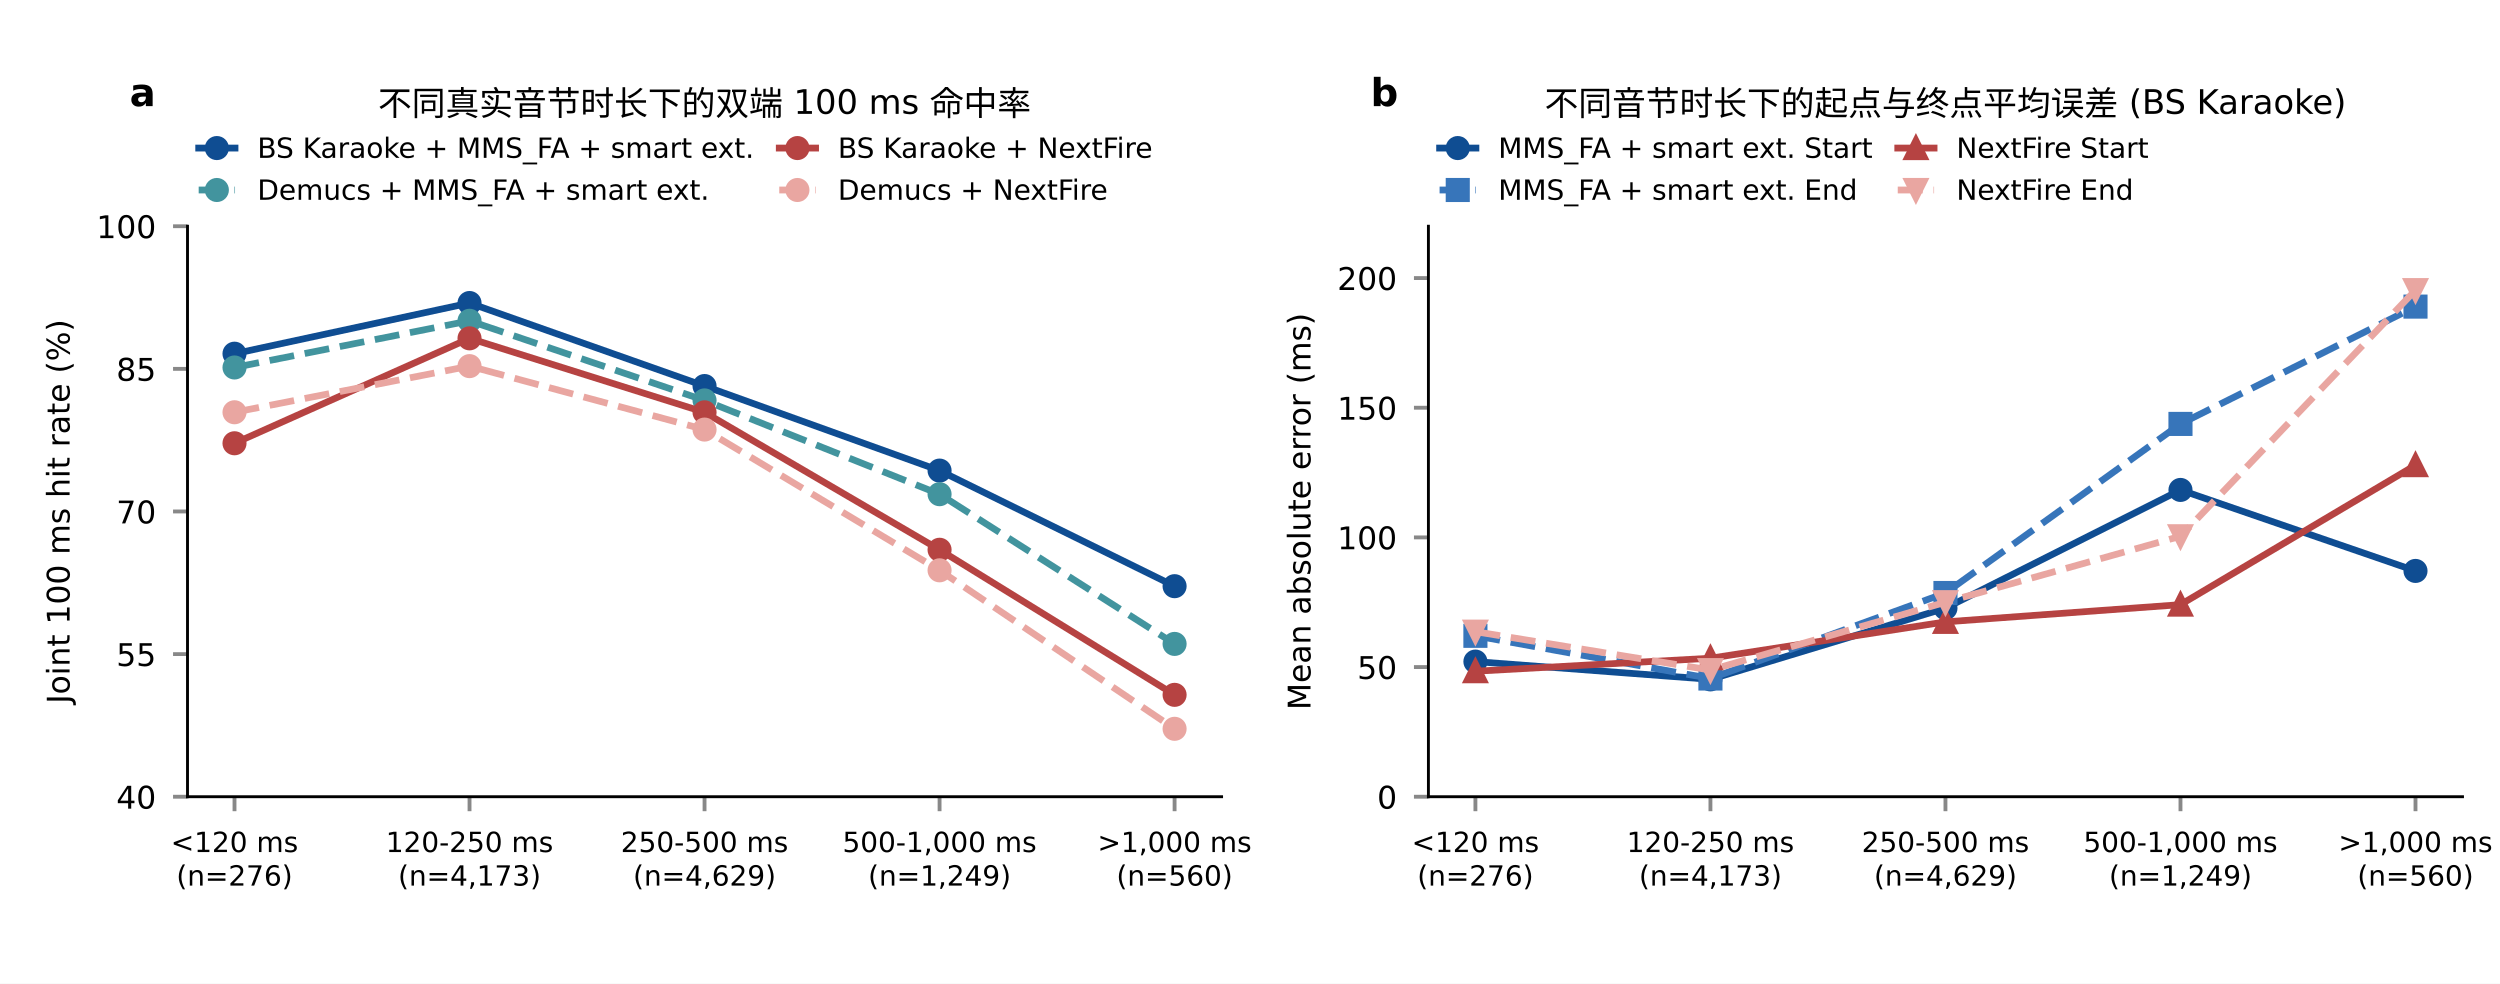
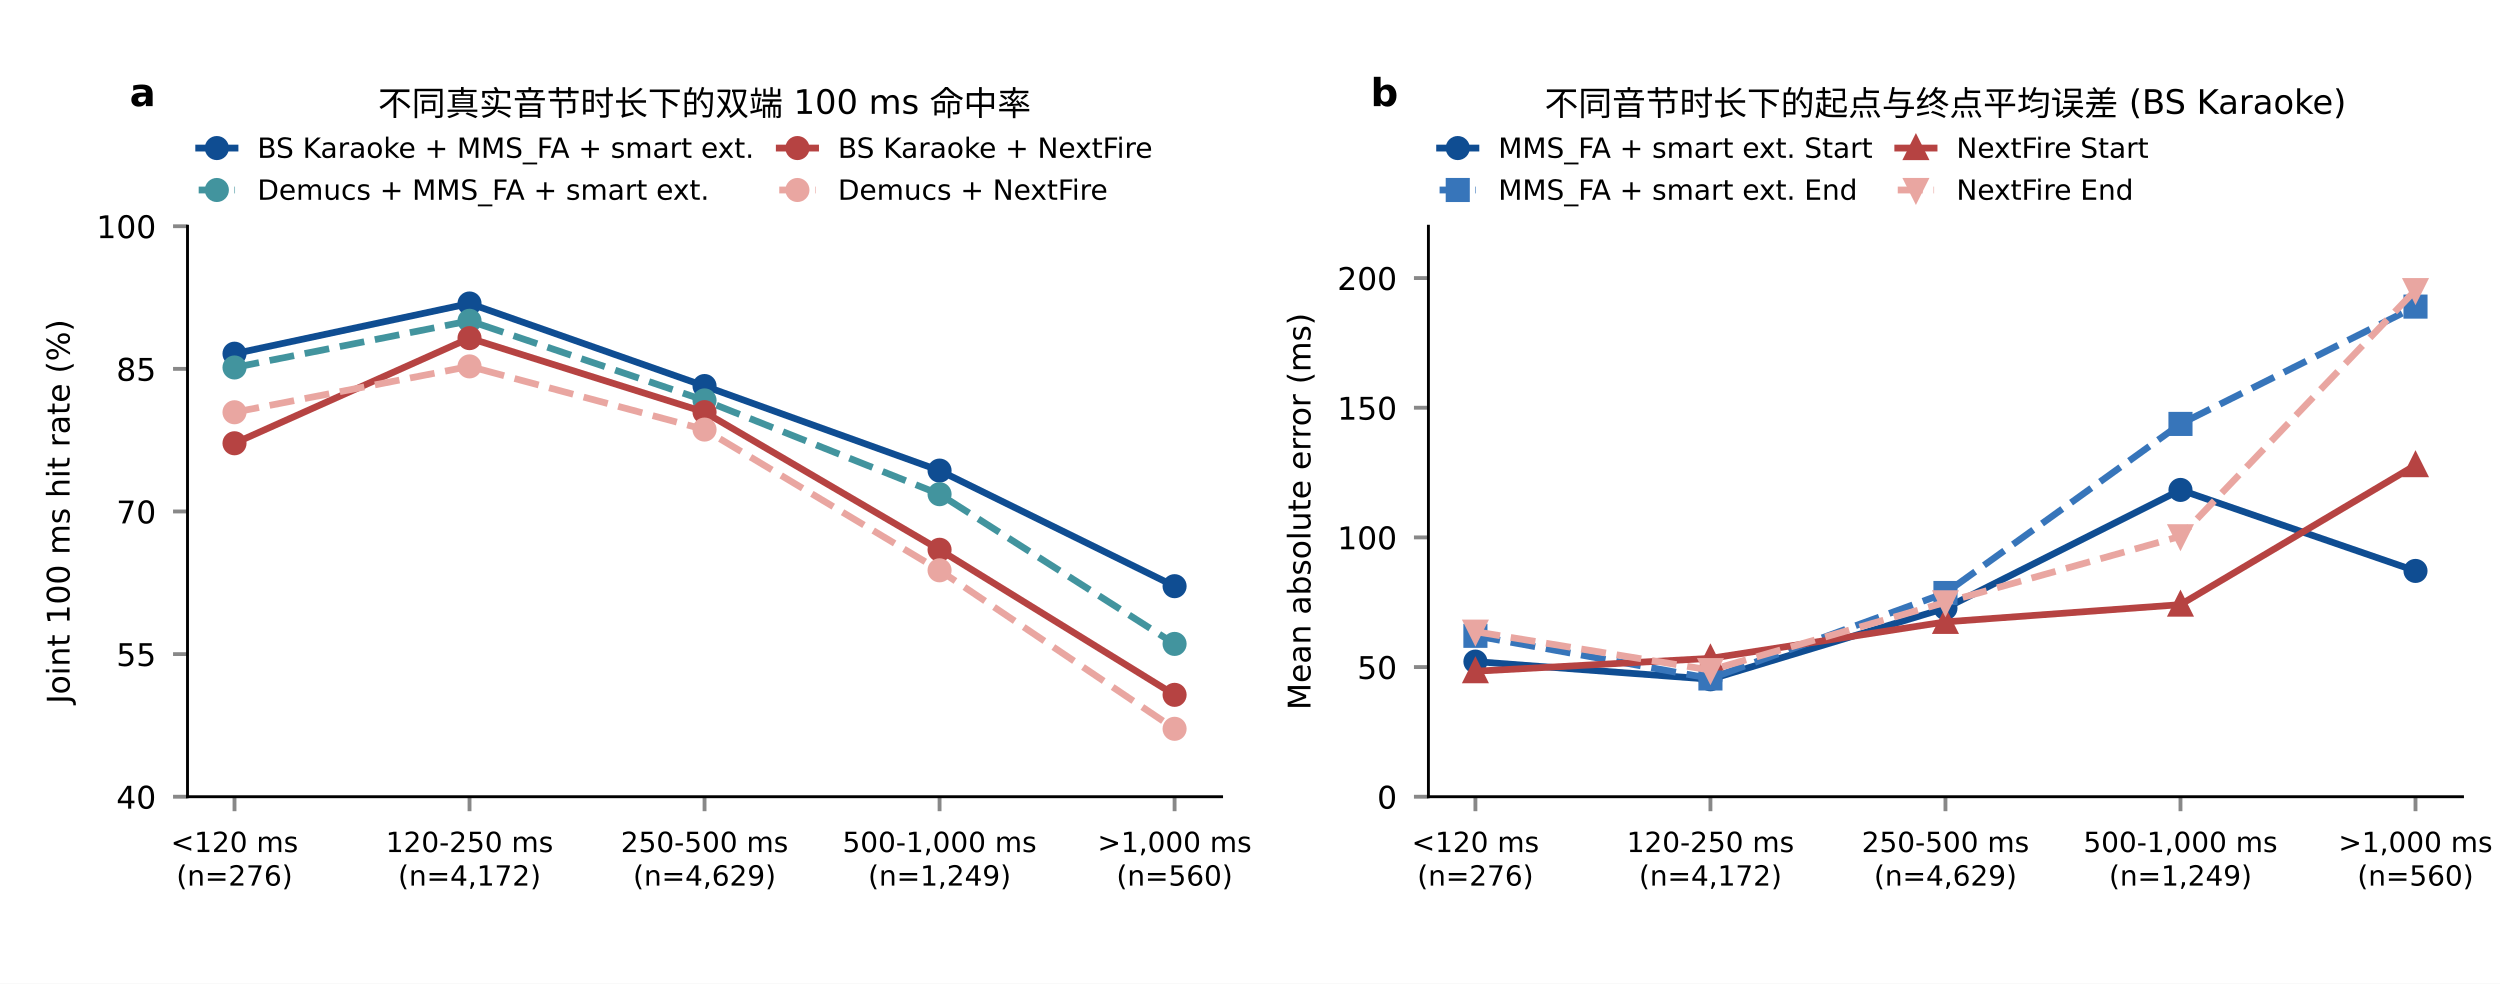
<svg xmlns="http://www.w3.org/2000/svg" xmlns:xlink="http://www.w3.org/1999/xlink" width="518.74pt" height="204.094pt" viewBox="0 0 518.74 204.094" version="1.1">
  <defs>
    <style type="text/css">*{stroke-linejoin: round; stroke-linecap: butt}</style>
  </defs>
  <g id="figure_1">
    <g id="patch_1">
      <path d="M 0 204.094 L 518.74 204.094 L 518.74 0 L 0 0 z " style="fill: #ffffff" />
    </g>
    <g id="axes_1">
      <g id="patch_2">
        <path d="M 38.906 165.317 L 253.475 165.317 L 253.475 46.942 L 38.906 46.942 z " style="fill: #ffffff" />
      </g>
      <g id="matplotlib.axis_1">
        <g id="xtick_1">
          <g id="line2d_1">
            <defs>
-               <path id="ma76e59923f" d="M 0 0 L 0 3 " style="stroke: #888888; stroke-width: 0.8" />
+               <path id="m707a29cb55" d="M 0 0 L 0 3 " style="stroke: #888888; stroke-width: 0.8" />
            </defs>
            <g>
-               <use xlink:href="#ma76e59923f" x="48.659" y="165.317" style="fill: #888888; stroke: #888888; stroke-width: 0.8" />
+               <use xlink:href="#m707a29cb55" x="48.659" y="165.317" style="fill: #888888; stroke: #888888; stroke-width: 0.8" />
            </g>
          </g>
          <g id="text_1">
            <text style="font-size: 5.8px; font-family: 'DejaVu Sans', 'Droid Sans Fallback', sans-serif" transform="translate(35.43604 176.8037)">&lt;120 ms</text>
            <text style="font-size: 5.8px; font-family: 'DejaVu Sans', 'Droid Sans Fallback', sans-serif" transform="translate(36.59242 183.7649)">(n=276)</text>
          </g>
        </g>
        <g id="xtick_2">
          <g id="line2d_2">
            <g>
-               <use xlink:href="#ma76e59923f" x="97.425" y="165.317" style="fill: #888888; stroke: #888888; stroke-width: 0.8" />
+               <use xlink:href="#m707a29cb55" x="97.425" y="165.317" style="fill: #888888; stroke: #888888; stroke-width: 0.8" />
            </g>
          </g>
          <g id="text_2">
            <text style="font-size: 5.8px; font-family: 'DejaVu Sans', 'Droid Sans Fallback', sans-serif" transform="translate(80.05037 176.8037)">120-250 ms</text>
-             <text style="font-size: 5.8px; font-family: 'DejaVu Sans', 'Droid Sans Fallback', sans-serif" transform="translate(82.5915 183.7649)">(n=4,173)</text>
+             <text style="font-size: 5.8px; font-family: 'DejaVu Sans', 'Droid Sans Fallback', sans-serif" transform="translate(82.5915 183.7649)">(n=4,172)</text>
          </g>
        </g>
        <g id="xtick_3">
          <g id="line2d_3">
            <g>
-               <use xlink:href="#ma76e59923f" x="146.19" y="165.317" style="fill: #888888; stroke: #888888; stroke-width: 0.8" />
+               <use xlink:href="#m707a29cb55" x="146.19" y="165.317" style="fill: #888888; stroke: #888888; stroke-width: 0.8" />
            </g>
          </g>
          <g id="text_3">
            <text style="font-size: 5.8px; font-family: 'DejaVu Sans', 'Droid Sans Fallback', sans-serif" transform="translate(128.8162 176.8037)">250-500 ms</text>
            <text style="font-size: 5.8px; font-family: 'DejaVu Sans', 'Droid Sans Fallback', sans-serif" transform="translate(131.3574 183.7649)">(n=4,629)</text>
          </g>
        </g>
        <g id="xtick_4">
          <g id="line2d_4">
            <g>
-               <use xlink:href="#ma76e59923f" x="194.956" y="165.317" style="fill: #888888; stroke: #888888; stroke-width: 0.8" />
+               <use xlink:href="#m707a29cb55" x="194.956" y="165.317" style="fill: #888888; stroke: #888888; stroke-width: 0.8" />
            </g>
          </g>
          <g id="text_4">
            <text style="font-size: 5.8px; font-family: 'DejaVu Sans', 'Droid Sans Fallback', sans-serif" transform="translate(174.8153 176.8037)">500-1,000 ms</text>
            <text style="font-size: 5.8px; font-family: 'DejaVu Sans', 'Droid Sans Fallback', sans-serif" transform="translate(180.1232 183.7649)">(n=1,249)</text>
          </g>
        </g>
        <g id="xtick_5">
          <g id="line2d_5">
            <g>
-               <use xlink:href="#ma76e59923f" x="243.722" y="165.317" style="fill: #888888; stroke: #888888; stroke-width: 0.8" />
+               <use xlink:href="#m707a29cb55" x="243.722" y="165.317" style="fill: #888888; stroke: #888888; stroke-width: 0.8" />
            </g>
          </g>
          <g id="text_5">
            <text style="font-size: 5.8px; font-family: 'DejaVu Sans', 'Droid Sans Fallback', sans-serif" transform="translate(227.7327 176.8037)">&gt;1,000 ms</text>
            <text style="font-size: 5.8px; font-family: 'DejaVu Sans', 'Droid Sans Fallback', sans-serif" transform="translate(231.6559 183.7649)">(n=560)</text>
          </g>
        </g>
      </g>
      <g id="matplotlib.axis_2">
        <g id="ytick_1">
          <g id="line2d_6">
            <defs>
-               <path id="m4b77d6e85d" d="M 0 0 L -3 0 " style="stroke: #888888; stroke-width: 0.8" />
+               <path id="m27051c2954" d="M 0 0 L -3 0 " style="stroke: #888888; stroke-width: 0.8" />
            </defs>
            <g>
-               <use xlink:href="#m4b77d6e85d" x="38.906" y="165.317" style="fill: #888888; stroke: #888888; stroke-width: 0.8" />
+               <use xlink:href="#m27051c2954" x="38.906" y="165.317" style="fill: #888888; stroke: #888888; stroke-width: 0.8" />
            </g>
          </g>
          <g id="text_6">
            <text style="font-size: 6.5px; font-family: 'DejaVu Sans', 'Droid Sans Fallback', sans-serif; text-anchor: end" x="32.406" y="167.786" transform="rotate(-0 32.40551 167.7858)">40</text>
          </g>
        </g>
        <g id="ytick_2">
          <g id="line2d_7">
            <g>
-               <use xlink:href="#m4b77d6e85d" x="38.906" y="135.723" style="fill: #888888; stroke: #888888; stroke-width: 0.8" />
+               <use xlink:href="#m27051c2954" x="38.906" y="135.723" style="fill: #888888; stroke: #888888; stroke-width: 0.8" />
            </g>
          </g>
          <g id="text_7">
            <text style="font-size: 6.5px; font-family: 'DejaVu Sans', 'Droid Sans Fallback', sans-serif; text-anchor: end" x="32.406" y="138.192" transform="rotate(-0 32.40551 138.1921)">55</text>
          </g>
        </g>
        <g id="ytick_3">
          <g id="line2d_8">
            <g>
-               <use xlink:href="#m4b77d6e85d" x="38.906" y="106.129" style="fill: #888888; stroke: #888888; stroke-width: 0.8" />
+               <use xlink:href="#m27051c2954" x="38.906" y="106.129" style="fill: #888888; stroke: #888888; stroke-width: 0.8" />
            </g>
          </g>
          <g id="text_8">
            <text style="font-size: 6.5px; font-family: 'DejaVu Sans', 'Droid Sans Fallback', sans-serif; text-anchor: end" x="32.406" y="108.598" transform="rotate(-0 32.40551 108.5984)">70</text>
          </g>
        </g>
        <g id="ytick_4">
          <g id="line2d_9">
            <g>
-               <use xlink:href="#m4b77d6e85d" x="38.906" y="76.535" style="fill: #888888; stroke: #888888; stroke-width: 0.8" />
+               <use xlink:href="#m27051c2954" x="38.906" y="76.535" style="fill: #888888; stroke: #888888; stroke-width: 0.8" />
            </g>
          </g>
          <g id="text_9">
            <text style="font-size: 6.5px; font-family: 'DejaVu Sans', 'Droid Sans Fallback', sans-serif; text-anchor: end" x="32.406" y="79.005" transform="rotate(-0 32.40551 79.00467)">85</text>
          </g>
        </g>
        <g id="ytick_5">
          <g id="line2d_10">
            <g>
-               <use xlink:href="#m4b77d6e85d" x="38.906" y="46.942" style="fill: #888888; stroke: #888888; stroke-width: 0.8" />
+               <use xlink:href="#m27051c2954" x="38.906" y="46.942" style="fill: #888888; stroke: #888888; stroke-width: 0.8" />
            </g>
          </g>
          <g id="text_10">
            <text style="font-size: 6.5px; font-family: 'DejaVu Sans', 'Droid Sans Fallback', sans-serif; text-anchor: end" x="32.406" y="49.411" transform="rotate(-0 32.40551 49.41097)">100</text>
          </g>
        </g>
        <g id="text_11">
          <text style="font-size: 6.5px; font-family: 'DejaVu Sans', 'Droid Sans Fallback', sans-serif; text-anchor: middle" x="14.437" y="106.129" transform="rotate(-90 14.43711 106.1291)">Joint 100 ms hit rate (%)</text>
        </g>
      </g>
      <g id="patch_3">
        <path d="M 38.906 165.317 L 38.906 46.942 " style="fill: none; stroke: #000000; stroke-width: 0.6; stroke-linejoin: miter; stroke-linecap: square" />
      </g>
      <g id="patch_4">
        <path d="M 38.906 165.317 L 253.475 165.317 " style="fill: none; stroke: #000000; stroke-width: 0.6; stroke-linejoin: miter; stroke-linecap: square" />
      </g>
      <g id="text_12">
        <text style="font-weight: 700; font-size: 8px; font-family: 'DejaVu Sans', 'Droid Sans Fallback', sans-serif; text-anchor: start" x="26.906" y="22.02" transform="rotate(-0 26.90551 22.01986)">a</text>
      </g>
      <g id="line2d_11">
-         <path d="M 48.659 73.39 L 97.425 62.874 L 146.19 80.101 L 194.956 97.647 L 243.722 121.631 " clip-path="url(#p0144f28255)" style="fill: none; stroke: #0f4d92; stroke-width: 1.4; stroke-linecap: square" />
-         <defs>
-           <path id="m44d5a3ee5d" d="M 0 2 C 0.53 2 1.039 1.789 1.414 1.414 C 1.789 1.039 2 0.53 2 0 C 2 -0.53 1.789 -1.039 1.414 -1.414 C 1.039 -1.789 0.53 -2 0 -2 C -0.53 -2 -1.039 -1.789 -1.414 -1.414 C -1.789 -1.039 -2 -0.53 -2 0 C -2 0.53 -1.789 1.039 -1.414 1.414 C -1.039 1.789 -0.53 2 0 2 z " style="stroke: #0f4d92" />
-         </defs>
-         <g clip-path="url(#p0144f28255)">
-           <use xlink:href="#m44d5a3ee5d" x="48.659" y="73.39" style="fill: #0f4d92; stroke: #0f4d92" />
-           <use xlink:href="#m44d5a3ee5d" x="97.425" y="62.874" style="fill: #0f4d92; stroke: #0f4d92" />
-           <use xlink:href="#m44d5a3ee5d" x="146.19" y="80.101" style="fill: #0f4d92; stroke: #0f4d92" />
-           <use xlink:href="#m44d5a3ee5d" x="194.956" y="97.647" style="fill: #0f4d92; stroke: #0f4d92" />
-           <use xlink:href="#m44d5a3ee5d" x="243.722" y="121.631" style="fill: #0f4d92; stroke: #0f4d92" />
+         <path d="M 48.659 73.39 L 97.425 62.973 L 146.19 80.101 L 194.956 97.647 L 243.722 121.631 " clip-path="url(#p47f5f8929e)" style="fill: none; stroke: #0f4d92; stroke-width: 1.4; stroke-linecap: square" />
+         <defs>
+           <path id="m7213ad4393" d="M 0 2 C 0.53 2 1.039 1.789 1.414 1.414 C 1.789 1.039 2 0.53 2 0 C 2 -0.53 1.789 -1.039 1.414 -1.414 C 1.039 -1.789 0.53 -2 0 -2 C -0.53 -2 -1.039 -1.789 -1.414 -1.414 C -1.789 -1.039 -2 -0.53 -2 0 C -2 0.53 -1.789 1.039 -1.414 1.414 C -1.039 1.789 -0.53 2 0 2 z " style="stroke: #0f4d92" />
+         </defs>
+         <g clip-path="url(#p47f5f8929e)">
+           <use xlink:href="#m7213ad4393" x="48.659" y="73.39" style="fill: #0f4d92; stroke: #0f4d92" />
+           <use xlink:href="#m7213ad4393" x="97.425" y="62.973" style="fill: #0f4d92; stroke: #0f4d92" />
+           <use xlink:href="#m7213ad4393" x="146.19" y="80.101" style="fill: #0f4d92; stroke: #0f4d92" />
+           <use xlink:href="#m7213ad4393" x="194.956" y="97.647" style="fill: #0f4d92; stroke: #0f4d92" />
+           <use xlink:href="#m7213ad4393" x="243.722" y="121.631" style="fill: #0f4d92; stroke: #0f4d92" />
        </g>
      </g>
      <g id="line2d_12">
-         <path d="M 48.659 76.25 L 97.425 66.562 L 146.19 83.084 L 194.956 102.543 L 243.722 133.609 " clip-path="url(#p0144f28255)" style="fill: none; stroke-dasharray: 5.18,2.24; stroke-dashoffset: 0; stroke: #42949e; stroke-width: 1.4" />
-         <defs>
-           <path id="m7d010f1a20" d="M 0 2 C 0.53 2 1.039 1.789 1.414 1.414 C 1.789 1.039 2 0.53 2 0 C 2 -0.53 1.789 -1.039 1.414 -1.414 C 1.039 -1.789 0.53 -2 0 -2 C -0.53 -2 -1.039 -1.789 -1.414 -1.414 C -1.789 -1.039 -2 -0.53 -2 0 C -2 0.53 -1.789 1.039 -1.414 1.414 C -1.039 1.789 -0.53 2 0 2 z " style="stroke: #42949e" />
-         </defs>
-         <g clip-path="url(#p0144f28255)">
-           <use xlink:href="#m7d010f1a20" x="48.659" y="76.25" style="fill: #42949e; stroke: #42949e" />
-           <use xlink:href="#m7d010f1a20" x="97.425" y="66.562" style="fill: #42949e; stroke: #42949e" />
-           <use xlink:href="#m7d010f1a20" x="146.19" y="83.084" style="fill: #42949e; stroke: #42949e" />
-           <use xlink:href="#m7d010f1a20" x="194.956" y="102.543" style="fill: #42949e; stroke: #42949e" />
-           <use xlink:href="#m7d010f1a20" x="243.722" y="133.609" style="fill: #42949e; stroke: #42949e" />
+         <path d="M 48.659 76.25 L 97.425 66.567 L 146.19 83.084 L 194.956 102.543 L 243.722 133.609 " clip-path="url(#p47f5f8929e)" style="fill: none; stroke-dasharray: 5.18,2.24; stroke-dashoffset: 0; stroke: #42949e; stroke-width: 1.4" />
+         <defs>
+           <path id="m5ecddfe290" d="M 0 2 C 0.53 2 1.039 1.789 1.414 1.414 C 1.789 1.039 2 0.53 2 0 C 2 -0.53 1.789 -1.039 1.414 -1.414 C 1.039 -1.789 0.53 -2 0 -2 C -0.53 -2 -1.039 -1.789 -1.414 -1.414 C -1.789 -1.039 -2 -0.53 -2 0 C -2 0.53 -1.789 1.039 -1.414 1.414 C -1.039 1.789 -0.53 2 0 2 z " style="stroke: #42949e" />
+         </defs>
+         <g clip-path="url(#p47f5f8929e)">
+           <use xlink:href="#m5ecddfe290" x="48.659" y="76.25" style="fill: #42949e; stroke: #42949e" />
+           <use xlink:href="#m5ecddfe290" x="97.425" y="66.567" style="fill: #42949e; stroke: #42949e" />
+           <use xlink:href="#m5ecddfe290" x="146.19" y="83.084" style="fill: #42949e; stroke: #42949e" />
+           <use xlink:href="#m5ecddfe290" x="194.956" y="102.543" style="fill: #42949e; stroke: #42949e" />
+           <use xlink:href="#m5ecddfe290" x="243.722" y="133.609" style="fill: #42949e; stroke: #42949e" />
        </g>
      </g>
      <g id="line2d_13">
-         <path d="M 48.659 91.976 L 97.425 70.203 L 146.19 85.556 L 194.956 114.074 L 243.722 144.178 " clip-path="url(#p0144f28255)" style="fill: none; stroke: #b64342; stroke-width: 1.4; stroke-linecap: square" />
-         <defs>
-           <path id="mb2d799615b" d="M 0 2 C 0.53 2 1.039 1.789 1.414 1.414 C 1.789 1.039 2 0.53 2 0 C 2 -0.53 1.789 -1.039 1.414 -1.414 C 1.039 -1.789 0.53 -2 0 -2 C -0.53 -2 -1.039 -1.789 -1.414 -1.414 C -1.789 -1.039 -2 -0.53 -2 0 C -2 0.53 -1.789 1.039 -1.414 1.414 C -1.039 1.789 -0.53 2 0 2 z " style="stroke: #b64342" />
-         </defs>
-         <g clip-path="url(#p0144f28255)">
-           <use xlink:href="#mb2d799615b" x="48.659" y="91.976" style="fill: #b64342; stroke: #b64342" />
-           <use xlink:href="#mb2d799615b" x="97.425" y="70.203" style="fill: #b64342; stroke: #b64342" />
-           <use xlink:href="#mb2d799615b" x="146.19" y="85.556" style="fill: #b64342; stroke: #b64342" />
-           <use xlink:href="#mb2d799615b" x="194.956" y="114.074" style="fill: #b64342; stroke: #b64342" />
-           <use xlink:href="#mb2d799615b" x="243.722" y="144.178" style="fill: #b64342; stroke: #b64342" />
+         <path d="M 48.659 91.976 L 97.425 70.161 L 146.19 85.513 L 194.956 114.074 L 243.722 144.178 " clip-path="url(#p47f5f8929e)" style="fill: none; stroke: #b64342; stroke-width: 1.4; stroke-linecap: square" />
+         <defs>
+           <path id="m06e17da077" d="M 0 2 C 0.53 2 1.039 1.789 1.414 1.414 C 1.789 1.039 2 0.53 2 0 C 2 -0.53 1.789 -1.039 1.414 -1.414 C 1.039 -1.789 0.53 -2 0 -2 C -0.53 -2 -1.039 -1.789 -1.414 -1.414 C -1.789 -1.039 -2 -0.53 -2 0 C -2 0.53 -1.789 1.039 -1.414 1.414 C -1.039 1.789 -0.53 2 0 2 z " style="stroke: #b64342" />
+         </defs>
+         <g clip-path="url(#p47f5f8929e)">
+           <use xlink:href="#m06e17da077" x="48.659" y="91.976" style="fill: #b64342; stroke: #b64342" />
+           <use xlink:href="#m06e17da077" x="97.425" y="70.161" style="fill: #b64342; stroke: #b64342" />
+           <use xlink:href="#m06e17da077" x="146.19" y="85.513" style="fill: #b64342; stroke: #b64342" />
+           <use xlink:href="#m06e17da077" x="194.956" y="114.074" style="fill: #b64342; stroke: #b64342" />
+           <use xlink:href="#m06e17da077" x="243.722" y="144.178" style="fill: #b64342; stroke: #b64342" />
        </g>
      </g>
      <g id="line2d_14">
-         <path d="M 48.659 85.542 L 97.425 75.97 L 146.19 89.136 L 194.956 118.339 L 243.722 151.224 " clip-path="url(#p0144f28255)" style="fill: none; stroke-dasharray: 5.18,2.24; stroke-dashoffset: 0; stroke: #e9a6a1; stroke-width: 1.4" />
-         <defs>
-           <path id="m43c6a3b73f" d="M 0 2 C 0.53 2 1.039 1.789 1.414 1.414 C 1.789 1.039 2 0.53 2 0 C 2 -0.53 1.789 -1.039 1.414 -1.414 C 1.039 -1.789 0.53 -2 0 -2 C -0.53 -2 -1.039 -1.789 -1.414 -1.414 C -1.789 -1.039 -2 -0.53 -2 0 C -2 0.53 -1.789 1.039 -1.414 1.414 C -1.039 1.789 -0.53 2 0 2 z " style="stroke: #e9a6a1" />
-         </defs>
-         <g clip-path="url(#p0144f28255)">
-           <use xlink:href="#m43c6a3b73f" x="48.659" y="85.542" style="fill: #e9a6a1; stroke: #e9a6a1" />
-           <use xlink:href="#m43c6a3b73f" x="97.425" y="75.97" style="fill: #e9a6a1; stroke: #e9a6a1" />
-           <use xlink:href="#m43c6a3b73f" x="146.19" y="89.136" style="fill: #e9a6a1; stroke: #e9a6a1" />
-           <use xlink:href="#m43c6a3b73f" x="194.956" y="118.339" style="fill: #e9a6a1; stroke: #e9a6a1" />
-           <use xlink:href="#m43c6a3b73f" x="243.722" y="151.224" style="fill: #e9a6a1; stroke: #e9a6a1" />
+         <path d="M 48.659 85.542 L 97.425 76.025 L 146.19 89.136 L 194.956 118.339 L 243.722 151.224 " clip-path="url(#p47f5f8929e)" style="fill: none; stroke-dasharray: 5.18,2.24; stroke-dashoffset: 0; stroke: #e9a6a1; stroke-width: 1.4" />
+         <defs>
+           <path id="m4d5fdef149" d="M 0 2 C 0.53 2 1.039 1.789 1.414 1.414 C 1.789 1.039 2 0.53 2 0 C 2 -0.53 1.789 -1.039 1.414 -1.414 C 1.039 -1.789 0.53 -2 0 -2 C -0.53 -2 -1.039 -1.789 -1.414 -1.414 C -1.789 -1.039 -2 -0.53 -2 0 C -2 0.53 -1.789 1.039 -1.414 1.414 C -1.039 1.789 -0.53 2 0 2 z " style="stroke: #e9a6a1" />
+         </defs>
+         <g clip-path="url(#p47f5f8929e)">
+           <use xlink:href="#m4d5fdef149" x="48.659" y="85.542" style="fill: #e9a6a1; stroke: #e9a6a1" />
+           <use xlink:href="#m4d5fdef149" x="97.425" y="76.025" style="fill: #e9a6a1; stroke: #e9a6a1" />
+           <use xlink:href="#m4d5fdef149" x="146.19" y="89.136" style="fill: #e9a6a1; stroke: #e9a6a1" />
+           <use xlink:href="#m4d5fdef149" x="194.956" y="118.339" style="fill: #e9a6a1; stroke: #e9a6a1" />
+           <use xlink:href="#m4d5fdef149" x="243.722" y="151.224" style="fill: #e9a6a1; stroke: #e9a6a1" />
        </g>
      </g>
      <g id="text_13">
        <text style="font-size: 7px; font-family: 'Droid Sans Fallback', 'DejaVu Sans'; text-anchor: middle" x="146.19" y="23.942" transform="rotate(-0 146.1904 23.94173)">不同真实音节时长下的双端 100 ms 命中率</text>
      </g>
      <g id="legend_1">
        <g id="line2d_15">
          <path d="M 41.226 30.722 L 44.996 30.722 L 48.766 30.722 " style="fill: none; stroke: #0f4d92; stroke-width: 1.4; stroke-linecap: square" />
          <g>
-             <use xlink:href="#m44d5a3ee5d" x="44.996" y="30.722" style="fill: #0f4d92; stroke: #0f4d92" />
+             <use xlink:href="#m7213ad4393" x="44.996" y="30.722" style="fill: #0f4d92; stroke: #0f4d92" />
          </g>
        </g>
        <g id="text_14">
          <text style="font-size: 5.8px; font-family: 'DejaVu Sans', 'Droid Sans Fallback', sans-serif; text-anchor: start" x="53.406" y="32.752" transform="rotate(-0 53.40551 32.7523)">BS Karaoke + MMS_FA + smart ext.</text>
        </g>
        <g id="line2d_16">
          <path d="M 41.226 39.423 L 44.996 39.423 L 48.766 39.423 " style="fill: none; stroke-dasharray: 5.18,2.24; stroke-dashoffset: 0; stroke: #42949e; stroke-width: 1.4" />
          <g>
-             <use xlink:href="#m7d010f1a20" x="44.996" y="39.423" style="fill: #42949e; stroke: #42949e" />
+             <use xlink:href="#m5ecddfe290" x="44.996" y="39.423" style="fill: #42949e; stroke: #42949e" />
          </g>
        </g>
        <g id="text_15">
          <text style="font-size: 5.8px; font-family: 'DejaVu Sans', 'Droid Sans Fallback', sans-serif; text-anchor: start" x="53.406" y="41.453" transform="rotate(-0 53.40551 41.45275)">Demucs + MMS_FA + smart ext.</text>
        </g>
        <g id="line2d_17">
          <path d="M 161.693 30.722 L 165.463 30.722 L 169.233 30.722 " style="fill: none; stroke: #b64342; stroke-width: 1.4; stroke-linecap: square" />
          <g>
-             <use xlink:href="#mb2d799615b" x="165.463" y="30.722" style="fill: #b64342; stroke: #b64342" />
+             <use xlink:href="#m06e17da077" x="165.463" y="30.722" style="fill: #b64342; stroke: #b64342" />
          </g>
        </g>
        <g id="text_16">
          <text style="font-size: 5.8px; font-family: 'DejaVu Sans', 'Droid Sans Fallback', sans-serif; text-anchor: start" x="173.873" y="32.752" transform="rotate(-0 173.8733 32.7523)">BS Karaoke + NextFire</text>
        </g>
        <g id="line2d_18">
          <path d="M 161.693 39.423 L 165.463 39.423 L 169.233 39.423 " style="fill: none; stroke-dasharray: 5.18,2.24; stroke-dashoffset: 0; stroke: #e9a6a1; stroke-width: 1.4" />
          <g>
-             <use xlink:href="#m43c6a3b73f" x="165.463" y="39.423" style="fill: #e9a6a1; stroke: #e9a6a1" />
+             <use xlink:href="#m4d5fdef149" x="165.463" y="39.423" style="fill: #e9a6a1; stroke: #e9a6a1" />
          </g>
        </g>
        <g id="text_17">
          <text style="font-size: 5.8px; font-family: 'DejaVu Sans', 'Droid Sans Fallback', sans-serif; text-anchor: start" x="173.873" y="41.453" transform="rotate(-0 173.8733 41.45275)">Demucs + NextFire</text>
        </g>
      </g>
    </g>
    <g id="axes_2">
      <g id="patch_5">
        <path d="M 296.389 165.317 L 510.959 165.317 L 510.959 46.942 L 296.389 46.942 z " style="fill: #ffffff" />
      </g>
      <g id="matplotlib.axis_3">
        <g id="xtick_6">
          <g id="line2d_19">
            <g>
-               <use xlink:href="#ma76e59923f" x="306.142" y="165.317" style="fill: #888888; stroke: #888888; stroke-width: 0.8" />
+               <use xlink:href="#m707a29cb55" x="306.142" y="165.317" style="fill: #888888; stroke: #888888; stroke-width: 0.8" />
            </g>
          </g>
          <g id="text_18">
            <text style="font-size: 5.8px; font-family: 'DejaVu Sans', 'Droid Sans Fallback', sans-serif" transform="translate(292.9198 176.8037)">&lt;120 ms</text>
            <text style="font-size: 5.8px; font-family: 'DejaVu Sans', 'Droid Sans Fallback', sans-serif" transform="translate(294.0762 183.7649)">(n=276)</text>
          </g>
        </g>
        <g id="xtick_7">
          <g id="line2d_20">
            <g>
-               <use xlink:href="#ma76e59923f" x="354.908" y="165.317" style="fill: #888888; stroke: #888888; stroke-width: 0.8" />
+               <use xlink:href="#m707a29cb55" x="354.908" y="165.317" style="fill: #888888; stroke: #888888; stroke-width: 0.8" />
            </g>
          </g>
          <g id="text_19">
            <text style="font-size: 5.8px; font-family: 'DejaVu Sans', 'Droid Sans Fallback', sans-serif" transform="translate(337.5341 176.8037)">120-250 ms</text>
-             <text style="font-size: 5.8px; font-family: 'DejaVu Sans', 'Droid Sans Fallback', sans-serif" transform="translate(340.0752 183.7649)">(n=4,173)</text>
+             <text style="font-size: 5.8px; font-family: 'DejaVu Sans', 'Droid Sans Fallback', sans-serif" transform="translate(340.0752 183.7649)">(n=4,172)</text>
          </g>
        </g>
        <g id="xtick_8">
          <g id="line2d_21">
            <g>
-               <use xlink:href="#ma76e59923f" x="403.674" y="165.317" style="fill: #888888; stroke: #888888; stroke-width: 0.8" />
+               <use xlink:href="#m707a29cb55" x="403.674" y="165.317" style="fill: #888888; stroke: #888888; stroke-width: 0.8" />
            </g>
          </g>
          <g id="text_20">
            <text style="font-size: 5.8px; font-family: 'DejaVu Sans', 'Droid Sans Fallback', sans-serif" transform="translate(386.3 176.8037)">250-500 ms</text>
            <text style="font-size: 5.8px; font-family: 'DejaVu Sans', 'Droid Sans Fallback', sans-serif" transform="translate(388.8411 183.7649)">(n=4,629)</text>
          </g>
        </g>
        <g id="xtick_9">
          <g id="line2d_22">
            <g>
-               <use xlink:href="#ma76e59923f" x="452.44" y="165.317" style="fill: #888888; stroke: #888888; stroke-width: 0.8" />
+               <use xlink:href="#m707a29cb55" x="452.44" y="165.317" style="fill: #888888; stroke: #888888; stroke-width: 0.8" />
            </g>
          </g>
          <g id="text_21">
            <text style="font-size: 5.8px; font-family: 'DejaVu Sans', 'Droid Sans Fallback', sans-serif" transform="translate(432.2991 176.8037)">500-1,000 ms</text>
            <text style="font-size: 5.8px; font-family: 'DejaVu Sans', 'Droid Sans Fallback', sans-serif" transform="translate(437.607 183.7649)">(n=1,249)</text>
          </g>
        </g>
        <g id="xtick_10">
          <g id="line2d_23">
            <g>
-               <use xlink:href="#ma76e59923f" x="501.206" y="165.317" style="fill: #888888; stroke: #888888; stroke-width: 0.8" />
+               <use xlink:href="#m707a29cb55" x="501.206" y="165.317" style="fill: #888888; stroke: #888888; stroke-width: 0.8" />
            </g>
          </g>
          <g id="text_22">
            <text style="font-size: 5.8px; font-family: 'DejaVu Sans', 'Droid Sans Fallback', sans-serif" transform="translate(485.2165 176.8037)">&gt;1,000 ms</text>
            <text style="font-size: 5.8px; font-family: 'DejaVu Sans', 'Droid Sans Fallback', sans-serif" transform="translate(489.1396 183.7649)">(n=560)</text>
          </g>
        </g>
      </g>
      <g id="matplotlib.axis_4">
        <g id="ytick_6">
          <g id="line2d_24">
            <g>
-               <use xlink:href="#m4b77d6e85d" x="296.389" y="165.317" style="fill: #888888; stroke: #888888; stroke-width: 0.8" />
+               <use xlink:href="#m27051c2954" x="296.389" y="165.317" style="fill: #888888; stroke: #888888; stroke-width: 0.8" />
            </g>
          </g>
          <g id="text_23">
            <text style="font-size: 6.5px; font-family: 'DejaVu Sans', 'Droid Sans Fallback', sans-serif; text-anchor: end" x="289.889" y="167.786" transform="rotate(-0 289.8893 167.7858)">0</text>
          </g>
        </g>
        <g id="ytick_7">
          <g id="line2d_25">
            <g>
-               <use xlink:href="#m4b77d6e85d" x="296.389" y="138.413" style="fill: #888888; stroke: #888888; stroke-width: 0.8" />
+               <use xlink:href="#m27051c2954" x="296.389" y="138.413" style="fill: #888888; stroke: #888888; stroke-width: 0.8" />
            </g>
          </g>
          <g id="text_24">
            <text style="font-size: 6.5px; font-family: 'DejaVu Sans', 'Droid Sans Fallback', sans-serif; text-anchor: end" x="289.889" y="140.882" transform="rotate(-0 289.8893 140.8824)">50</text>
          </g>
        </g>
        <g id="ytick_8">
          <g id="line2d_26">
            <g>
-               <use xlink:href="#m4b77d6e85d" x="296.389" y="111.51" style="fill: #888888; stroke: #888888; stroke-width: 0.8" />
+               <use xlink:href="#m27051c2954" x="296.389" y="111.51" style="fill: #888888; stroke: #888888; stroke-width: 0.8" />
            </g>
          </g>
          <g id="text_25">
            <text style="font-size: 6.5px; font-family: 'DejaVu Sans', 'Droid Sans Fallback', sans-serif; text-anchor: end" x="289.889" y="113.979" transform="rotate(-0 289.8893 113.979)">100</text>
          </g>
        </g>
        <g id="ytick_9">
          <g id="line2d_27">
            <g>
-               <use xlink:href="#m4b77d6e85d" x="296.389" y="84.606" style="fill: #888888; stroke: #888888; stroke-width: 0.8" />
+               <use xlink:href="#m27051c2954" x="296.389" y="84.606" style="fill: #888888; stroke: #888888; stroke-width: 0.8" />
            </g>
          </g>
          <g id="text_26">
            <text style="font-size: 6.5px; font-family: 'DejaVu Sans', 'Droid Sans Fallback', sans-serif; text-anchor: end" x="289.889" y="87.076" transform="rotate(-0 289.8893 87.07568)">150</text>
          </g>
        </g>
        <g id="ytick_10">
          <g id="line2d_28">
            <g>
-               <use xlink:href="#m4b77d6e85d" x="296.389" y="57.703" style="fill: #888888; stroke: #888888; stroke-width: 0.8" />
+               <use xlink:href="#m27051c2954" x="296.389" y="57.703" style="fill: #888888; stroke: #888888; stroke-width: 0.8" />
            </g>
          </g>
          <g id="text_27">
            <text style="font-size: 6.5px; font-family: 'DejaVu Sans', 'Droid Sans Fallback', sans-serif; text-anchor: end" x="289.889" y="60.172" transform="rotate(-0 289.8893 60.17232)">200</text>
          </g>
        </g>
        <g id="text_28">
          <text style="font-size: 6.5px; font-family: 'DejaVu Sans', 'Droid Sans Fallback', sans-serif; text-anchor: middle" x="271.921" y="106.129" transform="rotate(-90 271.9209 106.1291)">Mean absolute error (ms)</text>
        </g>
      </g>
      <g id="patch_6">
        <path d="M 296.389 165.317 L 296.389 46.942 " style="fill: none; stroke: #000000; stroke-width: 0.6; stroke-linejoin: miter; stroke-linecap: square" />
      </g>
      <g id="patch_7">
        <path d="M 296.389 165.317 L 510.959 165.317 " style="fill: none; stroke: #000000; stroke-width: 0.6; stroke-linejoin: miter; stroke-linecap: square" />
      </g>
      <g id="text_29">
        <text style="font-weight: 700; font-size: 8px; font-family: 'DejaVu Sans', 'Droid Sans Fallback', sans-serif; text-anchor: start" x="284.389" y="22.02" transform="rotate(-0 284.3893 22.01986)">b</text>
      </g>
      <g id="line2d_29">
-         <path d="M 306.142 137.277 L 354.908 140.969 L 403.674 126.187 L 452.44 101.659 L 501.206 118.465 " clip-path="url(#pe221c4043e)" style="fill: none; stroke: #0f4d92; stroke-width: 1.4; stroke-linecap: square" />
-         <g clip-path="url(#pe221c4043e)">
-           <use xlink:href="#m44d5a3ee5d" x="306.142" y="137.277" style="fill: #0f4d92; stroke: #0f4d92" />
-           <use xlink:href="#m44d5a3ee5d" x="354.908" y="140.969" style="fill: #0f4d92; stroke: #0f4d92" />
-           <use xlink:href="#m44d5a3ee5d" x="403.674" y="126.187" style="fill: #0f4d92; stroke: #0f4d92" />
-           <use xlink:href="#m44d5a3ee5d" x="452.44" y="101.659" style="fill: #0f4d92; stroke: #0f4d92" />
-           <use xlink:href="#m44d5a3ee5d" x="501.206" y="118.465" style="fill: #0f4d92; stroke: #0f4d92" />
+         <path d="M 306.142 137.277 L 354.908 140.951 L 403.674 126.187 L 452.44 101.659 L 501.206 118.465 " clip-path="url(#p115502df13)" style="fill: none; stroke: #0f4d92; stroke-width: 1.4; stroke-linecap: square" />
+         <g clip-path="url(#p115502df13)">
+           <use xlink:href="#m7213ad4393" x="306.142" y="137.277" style="fill: #0f4d92; stroke: #0f4d92" />
+           <use xlink:href="#m7213ad4393" x="354.908" y="140.951" style="fill: #0f4d92; stroke: #0f4d92" />
+           <use xlink:href="#m7213ad4393" x="403.674" y="126.187" style="fill: #0f4d92; stroke: #0f4d92" />
+           <use xlink:href="#m7213ad4393" x="452.44" y="101.659" style="fill: #0f4d92; stroke: #0f4d92" />
+           <use xlink:href="#m7213ad4393" x="501.206" y="118.465" style="fill: #0f4d92; stroke: #0f4d92" />
        </g>
      </g>
      <g id="line2d_30">
-         <path d="M 306.142 131.929 L 354.908 140.79 L 403.674 123.045 L 452.44 87.961 L 501.206 63.618 " clip-path="url(#pe221c4043e)" style="fill: none; stroke-dasharray: 5.18,2.24; stroke-dashoffset: 0; stroke: #3775ba; stroke-width: 1.4" />
-         <defs>
-           <path id="m3afdb6b16d" d="M -2 2 L 2 2 L 2 -2 L -2 -2 z " style="stroke: #3775ba; stroke-linejoin: miter" />
-         </defs>
-         <g clip-path="url(#pe221c4043e)">
-           <use xlink:href="#m3afdb6b16d" x="306.142" y="131.929" style="fill: #3775ba; stroke: #3775ba; stroke-linejoin: miter" />
-           <use xlink:href="#m3afdb6b16d" x="354.908" y="140.79" style="fill: #3775ba; stroke: #3775ba; stroke-linejoin: miter" />
-           <use xlink:href="#m3afdb6b16d" x="403.674" y="123.045" style="fill: #3775ba; stroke: #3775ba; stroke-linejoin: miter" />
-           <use xlink:href="#m3afdb6b16d" x="452.44" y="87.961" style="fill: #3775ba; stroke: #3775ba; stroke-linejoin: miter" />
-           <use xlink:href="#m3afdb6b16d" x="501.206" y="63.618" style="fill: #3775ba; stroke: #3775ba; stroke-linejoin: miter" />
+         <path d="M 306.142 131.929 L 354.908 140.78 L 403.674 123.045 L 452.44 87.961 L 501.206 63.618 " clip-path="url(#p115502df13)" style="fill: none; stroke-dasharray: 5.18,2.24; stroke-dashoffset: 0; stroke: #3775ba; stroke-width: 1.4" />
+         <defs>
+           <path id="md525cba682" d="M -2 2 L 2 2 L 2 -2 L -2 -2 z " style="stroke: #3775ba; stroke-linejoin: miter" />
+         </defs>
+         <g clip-path="url(#p115502df13)">
+           <use xlink:href="#md525cba682" x="306.142" y="131.929" style="fill: #3775ba; stroke: #3775ba; stroke-linejoin: miter" />
+           <use xlink:href="#md525cba682" x="354.908" y="140.78" style="fill: #3775ba; stroke: #3775ba; stroke-linejoin: miter" />
+           <use xlink:href="#md525cba682" x="403.674" y="123.045" style="fill: #3775ba; stroke: #3775ba; stroke-linejoin: miter" />
+           <use xlink:href="#md525cba682" x="452.44" y="87.961" style="fill: #3775ba; stroke: #3775ba; stroke-linejoin: miter" />
+           <use xlink:href="#md525cba682" x="501.206" y="63.618" style="fill: #3775ba; stroke: #3775ba; stroke-linejoin: miter" />
        </g>
      </g>
      <g id="line2d_31">
-         <path d="M 306.142 139.277 L 354.908 136.575 L 403.674 129.033 L 452.44 125.458 L 501.206 96.521 " clip-path="url(#pe221c4043e)" style="fill: none; stroke: #b64342; stroke-width: 1.4; stroke-linecap: square" />
-         <defs>
-           <path id="m0544bdd4a7" d="M 0 -2 L -2 2 L 2 2 z " style="stroke: #b64342; stroke-linejoin: miter" />
-         </defs>
-         <g clip-path="url(#pe221c4043e)">
-           <use xlink:href="#m0544bdd4a7" x="306.142" y="139.277" style="fill: #b64342; stroke: #b64342; stroke-linejoin: miter" />
-           <use xlink:href="#m0544bdd4a7" x="354.908" y="136.575" style="fill: #b64342; stroke: #b64342; stroke-linejoin: miter" />
-           <use xlink:href="#m0544bdd4a7" x="403.674" y="129.033" style="fill: #b64342; stroke: #b64342; stroke-linejoin: miter" />
-           <use xlink:href="#m0544bdd4a7" x="452.44" y="125.458" style="fill: #b64342; stroke: #b64342; stroke-linejoin: miter" />
-           <use xlink:href="#m0544bdd4a7" x="501.206" y="96.521" style="fill: #b64342; stroke: #b64342; stroke-linejoin: miter" />
+         <path d="M 306.142 139.277 L 354.908 136.603 L 403.674 129.033 L 452.44 125.458 L 501.206 96.521 " clip-path="url(#p115502df13)" style="fill: none; stroke: #b64342; stroke-width: 1.4; stroke-linecap: square" />
+         <defs>
+           <path id="m1d4c937967" d="M 0 -2 L -2 2 L 2 2 z " style="stroke: #b64342; stroke-linejoin: miter" />
+         </defs>
+         <g clip-path="url(#p115502df13)">
+           <use xlink:href="#m1d4c937967" x="306.142" y="139.277" style="fill: #b64342; stroke: #b64342; stroke-linejoin: miter" />
+           <use xlink:href="#m1d4c937967" x="354.908" y="136.603" style="fill: #b64342; stroke: #b64342; stroke-linejoin: miter" />
+           <use xlink:href="#m1d4c937967" x="403.674" y="129.033" style="fill: #b64342; stroke: #b64342; stroke-linejoin: miter" />
+           <use xlink:href="#m1d4c937967" x="452.44" y="125.458" style="fill: #b64342; stroke: #b64342; stroke-linejoin: miter" />
+           <use xlink:href="#m1d4c937967" x="501.206" y="96.521" style="fill: #b64342; stroke: #b64342; stroke-linejoin: miter" />
        </g>
      </g>
      <g id="line2d_32">
-         <path d="M 306.142 131.065 L 354.908 139.04 L 403.674 124.956 L 452.44 111.267 L 501.206 60.199 " clip-path="url(#pe221c4043e)" style="fill: none; stroke-dasharray: 5.18,2.24; stroke-dashoffset: 0; stroke: #e9a6a1; stroke-width: 1.4" />
-         <defs>
-           <path id="m1cc406a8a9" d="M -0 2 L 2 -2 L -2 -2 z " style="stroke: #e9a6a1; stroke-linejoin: miter" />
-         </defs>
-         <g clip-path="url(#pe221c4043e)">
-           <use xlink:href="#m1cc406a8a9" x="306.142" y="131.065" style="fill: #e9a6a1; stroke: #e9a6a1; stroke-linejoin: miter" />
-           <use xlink:href="#m1cc406a8a9" x="354.908" y="139.04" style="fill: #e9a6a1; stroke: #e9a6a1; stroke-linejoin: miter" />
-           <use xlink:href="#m1cc406a8a9" x="403.674" y="124.956" style="fill: #e9a6a1; stroke: #e9a6a1; stroke-linejoin: miter" />
-           <use xlink:href="#m1cc406a8a9" x="452.44" y="111.267" style="fill: #e9a6a1; stroke: #e9a6a1; stroke-linejoin: miter" />
-           <use xlink:href="#m1cc406a8a9" x="501.206" y="60.199" style="fill: #e9a6a1; stroke: #e9a6a1; stroke-linejoin: miter" />
+         <path d="M 306.142 131.065 L 354.908 139.048 L 403.674 124.973 L 452.44 111.267 L 501.206 60.199 " clip-path="url(#p115502df13)" style="fill: none; stroke-dasharray: 5.18,2.24; stroke-dashoffset: 0; stroke: #e9a6a1; stroke-width: 1.4" />
+         <defs>
+           <path id="m26d18ea326" d="M -0 2 L 2 -2 L -2 -2 z " style="stroke: #e9a6a1; stroke-linejoin: miter" />
+         </defs>
+         <g clip-path="url(#p115502df13)">
+           <use xlink:href="#m26d18ea326" x="306.142" y="131.065" style="fill: #e9a6a1; stroke: #e9a6a1; stroke-linejoin: miter" />
+           <use xlink:href="#m26d18ea326" x="354.908" y="139.048" style="fill: #e9a6a1; stroke: #e9a6a1; stroke-linejoin: miter" />
+           <use xlink:href="#m26d18ea326" x="403.674" y="124.973" style="fill: #e9a6a1; stroke: #e9a6a1; stroke-linejoin: miter" />
+           <use xlink:href="#m26d18ea326" x="452.44" y="111.267" style="fill: #e9a6a1; stroke: #e9a6a1; stroke-linejoin: miter" />
+           <use xlink:href="#m26d18ea326" x="501.206" y="60.199" style="fill: #e9a6a1; stroke: #e9a6a1; stroke-linejoin: miter" />
        </g>
      </g>
      <g id="text_30">
        <text style="font-size: 7px; font-family: 'Droid Sans Fallback', 'DejaVu Sans'; text-anchor: middle" x="403.674" y="23.942" transform="rotate(-0 403.6742 23.94173)">不同音节时长下的起点与终点平均误差 (BS Karaoke)</text>
      </g>
      <g id="legend_2">
        <g id="line2d_33">
          <path d="M 298.709 30.722 L 302.479 30.722 L 306.249 30.722 " style="fill: none; stroke: #0f4d92; stroke-width: 1.4; stroke-linecap: square" />
          <g>
-             <use xlink:href="#m44d5a3ee5d" x="302.479" y="30.722" style="fill: #0f4d92; stroke: #0f4d92" />
+             <use xlink:href="#m7213ad4393" x="302.479" y="30.722" style="fill: #0f4d92; stroke: #0f4d92" />
          </g>
        </g>
        <g id="text_31">
          <text style="font-size: 5.8px; font-family: 'DejaVu Sans', 'Droid Sans Fallback', sans-serif; text-anchor: start" x="310.889" y="32.752" transform="rotate(-0 310.8893 32.7523)">MMS_FA + smart ext. Start</text>
        </g>
        <g id="line2d_34">
          <path d="M 298.709 39.423 L 302.479 39.423 L 306.249 39.423 " style="fill: none; stroke-dasharray: 5.18,2.24; stroke-dashoffset: 0; stroke: #3775ba; stroke-width: 1.4" />
          <g>
-             <use xlink:href="#m3afdb6b16d" x="302.479" y="39.423" style="fill: #3775ba; stroke: #3775ba; stroke-linejoin: miter" />
+             <use xlink:href="#md525cba682" x="302.479" y="39.423" style="fill: #3775ba; stroke: #3775ba; stroke-linejoin: miter" />
          </g>
        </g>
        <g id="text_32">
          <text style="font-size: 5.8px; font-family: 'DejaVu Sans', 'Droid Sans Fallback', sans-serif; text-anchor: start" x="310.889" y="41.453" transform="rotate(-0 310.8893 41.45275)">MMS_FA + smart ext. End</text>
        </g>
        <g id="line2d_35">
          <path d="M 393.774 30.722 L 397.544 30.722 L 401.314 30.722 " style="fill: none; stroke: #b64342; stroke-width: 1.4; stroke-linecap: square" />
          <g>
-             <use xlink:href="#m0544bdd4a7" x="397.544" y="30.722" style="fill: #b64342; stroke: #b64342; stroke-linejoin: miter" />
+             <use xlink:href="#m1d4c937967" x="397.544" y="30.722" style="fill: #b64342; stroke: #b64342; stroke-linejoin: miter" />
          </g>
        </g>
        <g id="text_33">
          <text style="font-size: 5.8px; font-family: 'DejaVu Sans', 'Droid Sans Fallback', sans-serif; text-anchor: start" x="405.954" y="32.752" transform="rotate(-0 405.954 32.7523)">NextFire Start</text>
        </g>
        <g id="line2d_36">
          <path d="M 393.774 39.423 L 397.544 39.423 L 401.314 39.423 " style="fill: none; stroke-dasharray: 5.18,2.24; stroke-dashoffset: 0; stroke: #e9a6a1; stroke-width: 1.4" />
          <g>
-             <use xlink:href="#m1cc406a8a9" x="397.544" y="39.423" style="fill: #e9a6a1; stroke: #e9a6a1; stroke-linejoin: miter" />
+             <use xlink:href="#m26d18ea326" x="397.544" y="39.423" style="fill: #e9a6a1; stroke: #e9a6a1; stroke-linejoin: miter" />
          </g>
        </g>
        <g id="text_34">
          <text style="font-size: 5.8px; font-family: 'DejaVu Sans', 'Droid Sans Fallback', sans-serif; text-anchor: start" x="405.954" y="41.453" transform="rotate(-0 405.954 41.45275)">NextFire End</text>
        </g>
      </g>
    </g>
  </g>
  <defs>
-     <clipPath id="p0144f28255">
+     <clipPath id="p47f5f8929e">
      <rect x="38.906" y="46.942" width="214.57" height="118.375" />
    </clipPath>
-     <clipPath id="pe221c4043e">
+     <clipPath id="p115502df13">
      <rect x="296.389" y="46.942" width="214.57" height="118.375" />
    </clipPath>
  </defs>
</svg>
